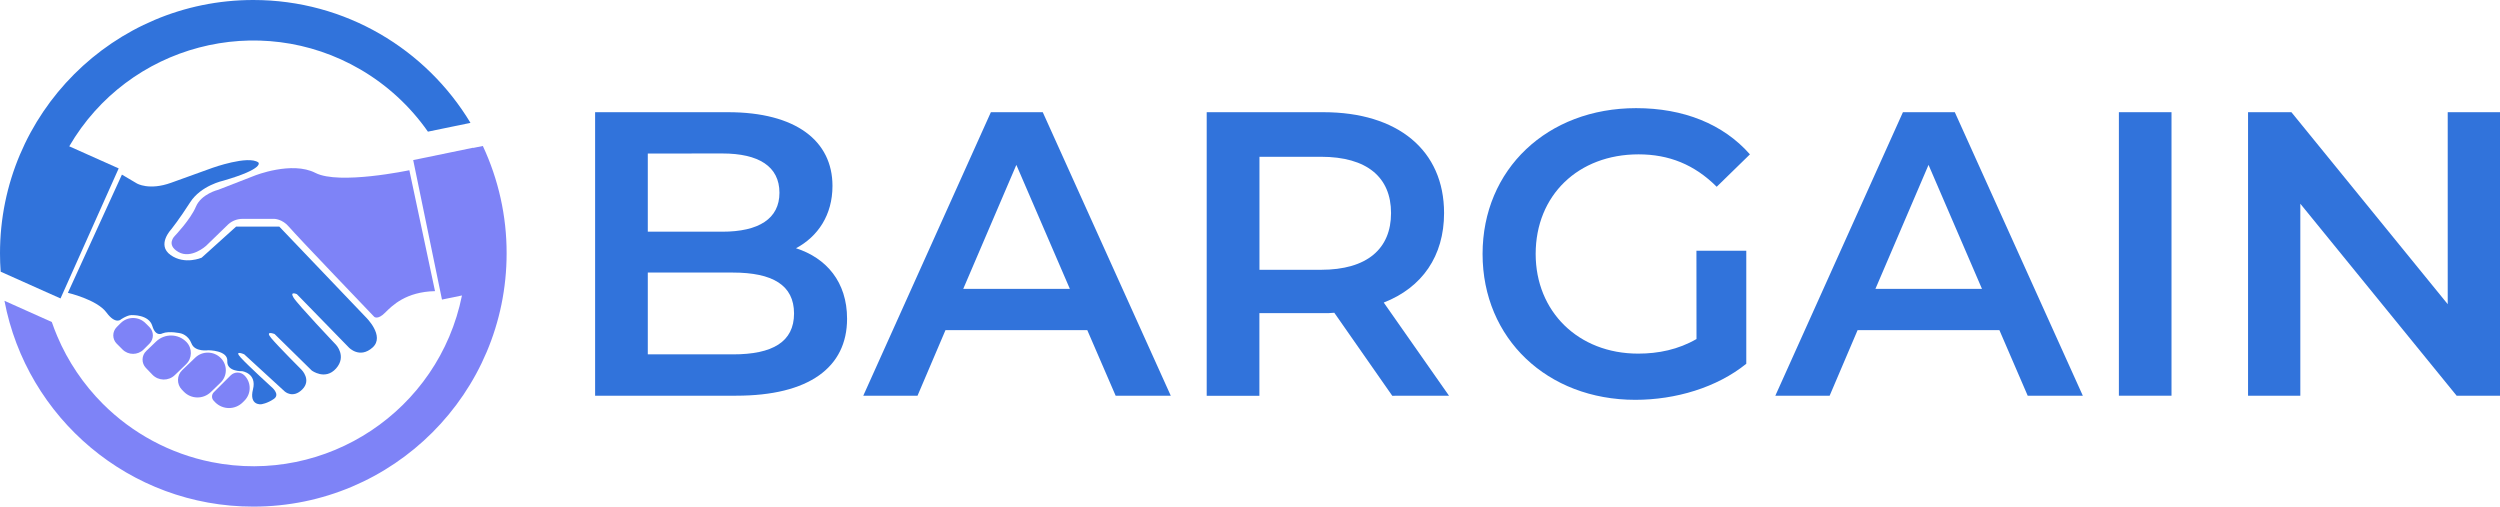
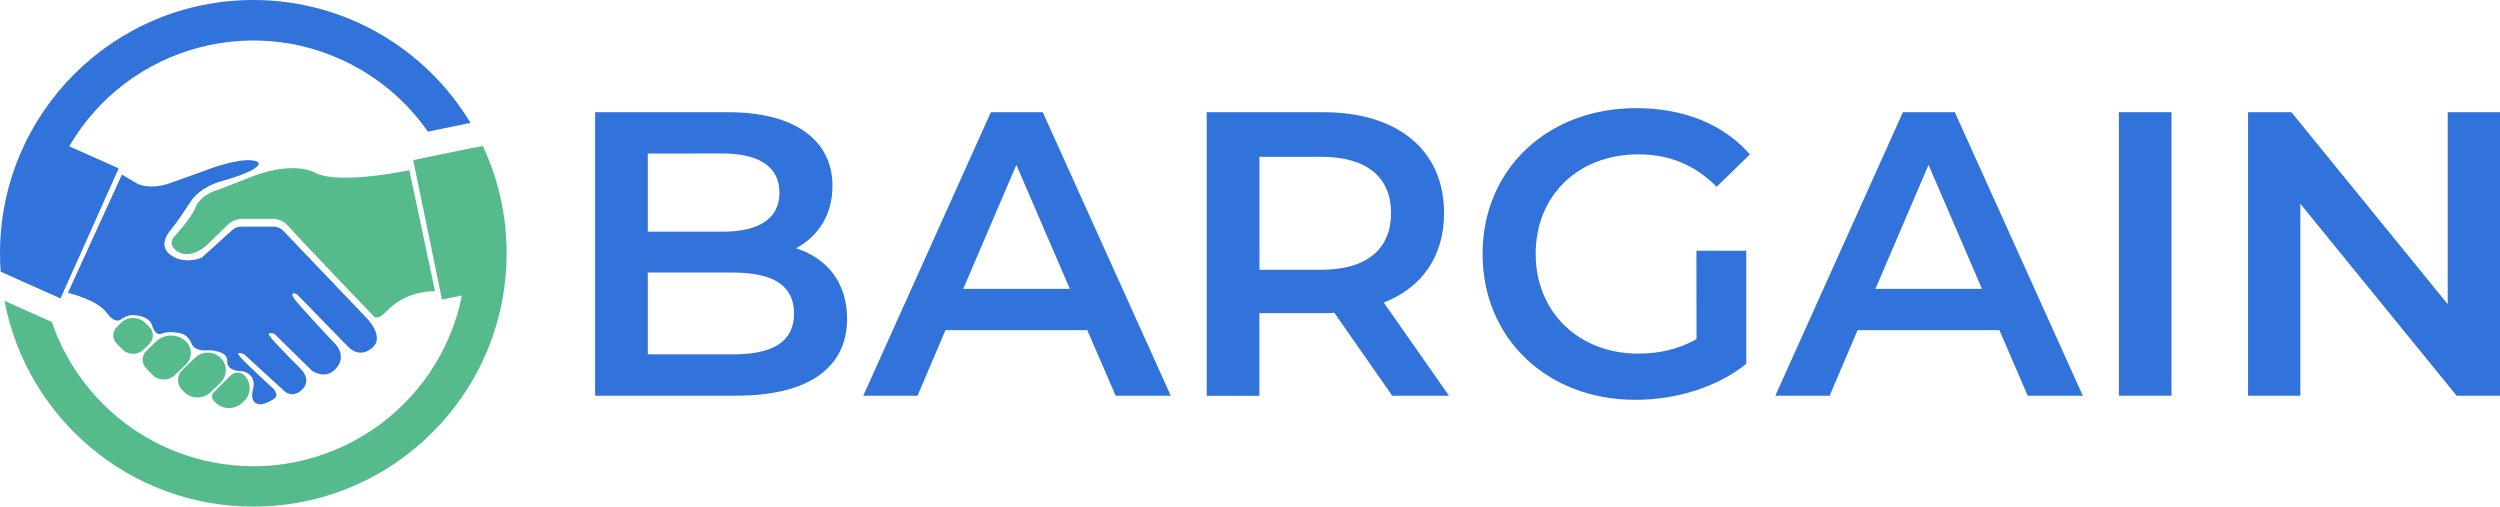
<svg xmlns="http://www.w3.org/2000/svg" version="1.1" id="Layer_1" x="0px" y="0px" viewBox="0 0 3701 750" style="enable-background:new 0 0 3701 750;" xml:space="preserve">
  <style type="text/css">
	.st0{fill:#3173DB;}
- 	.st1{fill:#7E83F7;}
+ 	.st1{fill:#55BB8D;}
</style>
-   <path class="st0" d="M541.5,469.5l-128-134h-64l-51,46c0,0-25,11-46-4s1-38,1-38s12-15,28-40s49-32,49-32c62-18,52-27,52-27  c-15-11-68,8-68,8s-28,10-61,22s-51,1-51,1l-22-13l-80,175c0,0,43,10,57,29s22,10,22,10c11-7,16-6,16-6s25-1,30,16s15,11,15,11  c10-4,27,0,27,0s11,2,16,15s25,10,25,10s29,0,28,16s22,15,22,15s22,3,16,27s12,22,12,22s9-1,19-8s-4-18-4-18s-34-31-45-43s5-5,5-5  l60,55c0,0,12,11,26-3s-1-29-1-29s-35-35-45-47s5-6,5-6l55,54c0,0,20,15,36-3s0-35,0-35s-57-60-63-70s5-5,5-5l77,79c0,0,16,17,35,0  S541.5,469.5,541.5,469.5z" />
+   <path class="st0" d="M541.5,469.5L419.4,341.7c-3.8-4-9-6.2-14.5-6.2h-47.7c-5,0-9.7,1.8-13.4,5.2l-45.3,40.8c0,0-25,11-46-4  s1-38,1-38s12-15,28-40s49-32,49-32c62-18,52-27,52-27c-15-11-68,8-68,8s-28,10-61,22s-51,1-51,1l-22-13l-80,175c0,0,43,10,57,29  s22,10,22,10c11-7,16-6,16-6s25-1,30,16s15,11,15,11c10-4,27,0,27,0s11,2,16,15s25,10,25,10s29,0,28,16s22,15,22,15s22,3,16,27  s12,22,12,22s9-1,19-8s-4-18-4-18s-34-31-45-43s5-5,5-5l60,55c0,0,12,11,26-3s-1-29-1-29s-35-35-45-47s5-6,5-6l55,54c0,0,20,15,36-3  s0-35,0-35s-57-60-63-70s5-5,5-5l77,79c0,0,16,17,35,0S541.5,469.5,541.5,469.5z" />
  <path class="st0" d="M375,0C167.9,0,0,167.9,0,375c0,9.2,0.3,18.2,1,27.2l63.9,28.6l0,0l24.7,11l86.1-192.5l-73.2-32.7  c87.6-150.4,280.6-201.4,431-113.8c39.6,23.1,73.7,54.5,100,92.1l63-13C631,73,511.5,0,375,0z" />
  <path class="st1" d="M216,544.7l9.6,10c9,9.3,23.8,9.6,33.1,0.7l16.7-16.1c9.3-8.9,9.6-23.6,0.7-32.9l0,0l0,0  c-12.1-12.6-32.2-13-44.9-0.9l-14.7,14.1C209.4,526.4,209.2,537.6,216,544.7L216,544.7z" />
  <path class="st1" d="M181.4,517.4c8.6,8.6,22.6,8.6,31.2,0l0,0l8.7-8.7c6.7-6.7,6.7-17.7,0-24.4l-5.9-5.9  c-10.2-10.2-26.6-10.2-36.8,0l0,0l-5.8,5.8c-6.8,6.8-6.8,17.8,0,24.6L181.4,517.4z" />
  <path class="st1" d="M327.1,530.3L327.1,530.3c-10.3-10.7-27.4-11.1-38.1-0.8l-19.2,18.4c-8.2,7.8-8.4,20.8-0.6,28.9l2.8,2.9  c10.8,11.3,28.7,11.6,40,0.8l14.3-13.8C336.7,556.9,337,540.6,327.1,530.3L327.1,530.3z" />
  <path class="st1" d="M318.6,595.6c11.3,11.3,29.5,11.3,40.8,0l2.5-2.5c10.3-10.3,10.3-27,0-37.3c-5.7-5.7-14.8-5.7-20.5,0  l-24.9,24.9c-3.5,3.5-3.5,9.2,0,12.7L318.6,595.6z" />
  <path class="st1" d="M264,373c19,11,41-9,41-9l33-32c5.8-5.2,13.3-8,21-8h47c0,0,12,0,22,12s126,133,126,133s5,5,16-6s31-31,74-32  l-38-179c0,0-104,22-139,4s-90,4-90,4l-54,21c0,0-25,6-33,25s-31,43-31,43S245,362,264,373z" />
  <path class="st1" d="M714.8,216.1l-14.3,2.9l-0.1-0.3L611.7,237l42.6,206.5l29.6-6.1c-34.4,170.5-200.5,280.9-371,246.6  c-60.9-12.3-116.8-42.3-160.7-86.2C123.5,569,100.5,535,84.7,497.6c-2.9-6.9-5.6-13.9-8-20.9L6.6,445.3  C39.5,618.8,191.9,750,375,750c207.1,0,375-167.9,375-375C750.1,320.1,738,265.8,714.8,216.1z" />
  <path class="st0" d="M1254,471.9c0,72-56.4,113.9-164.3,113.9H881V166.1h196.7c100.7,0,154.7,42.6,154.7,109.1  c0,43.2-21.6,75-54,92.3C1223.4,382,1254,417.4,1254,471.9z M959,227.3V343h110.3c54,0,84.6-19.2,84.6-57.6  c0-39-30.6-58.2-84.6-58.2L959,227.3z M1175.5,464.1c0-42-31.8-60.6-90.6-60.6H959v121.1h125.9  C1143.7,524.7,1175.5,506.1,1175.5,464.1L1175.5,464.1z" />
  <path class="st0" d="M1609.6,488.7h-209.9l-41.4,97.1H1278l188.9-419.7h76.8l189.5,419.7h-81.6L1609.6,488.7z M1583.8,427.6  l-79.2-183.5L1426,427.6H1583.8z" />
  <path class="st0" d="M2061.1,585.9L1975.3,463c-5.4,0.5-10.8,0.7-16.2,0.6h-94.7v122.3h-78V166.1h172.7  c110.3,0,178.7,56.4,178.7,149.3c0,63.6-32.4,110.3-89.3,132.5l96.6,137.9L2061.1,585.9L2061.1,585.9z M1955.6,232.1h-91.1v167.3  h91.1c68.4,0,103.7-31.2,103.7-84S2023.9,232.1,1955.6,232.1z" />
  <path class="st0" d="M2511.4,371.2h73.8v167.3c-43.8,35.4-104.9,53.4-164.3,53.4c-130.1,0-226.1-90.5-226.1-215.9  s95.9-215.9,227.3-215.9c70.1,0,128.9,23.4,168.5,68.4l-49.2,48c-33-33-70.8-48-115.7-48c-89.3,0-152.3,60.6-152.3,147.5  c0,85.1,63,147.5,151.7,147.5c30,0,59.4-6,86.4-21.6L2511.4,371.2L2511.4,371.2z" />
  <path class="st0" d="M2959.9,488.7H2750l-41.4,97.1h-80.4l188.9-419.7h76.8l189.5,419.7h-81.6L2959.9,488.7z M2934.1,427.6  L2855,244.1l-78.6,183.5H2934.1z" />
  <path class="st0" d="M3136.8,166.1h77.9v419.7h-77.9V166.1z" />
  <path class="st0" d="M3701,166.1v419.7h-64.2l-231.4-284.2v284.2H3328V166.1h64.2l231.4,284.2V166.1H3701z" />
</svg>
